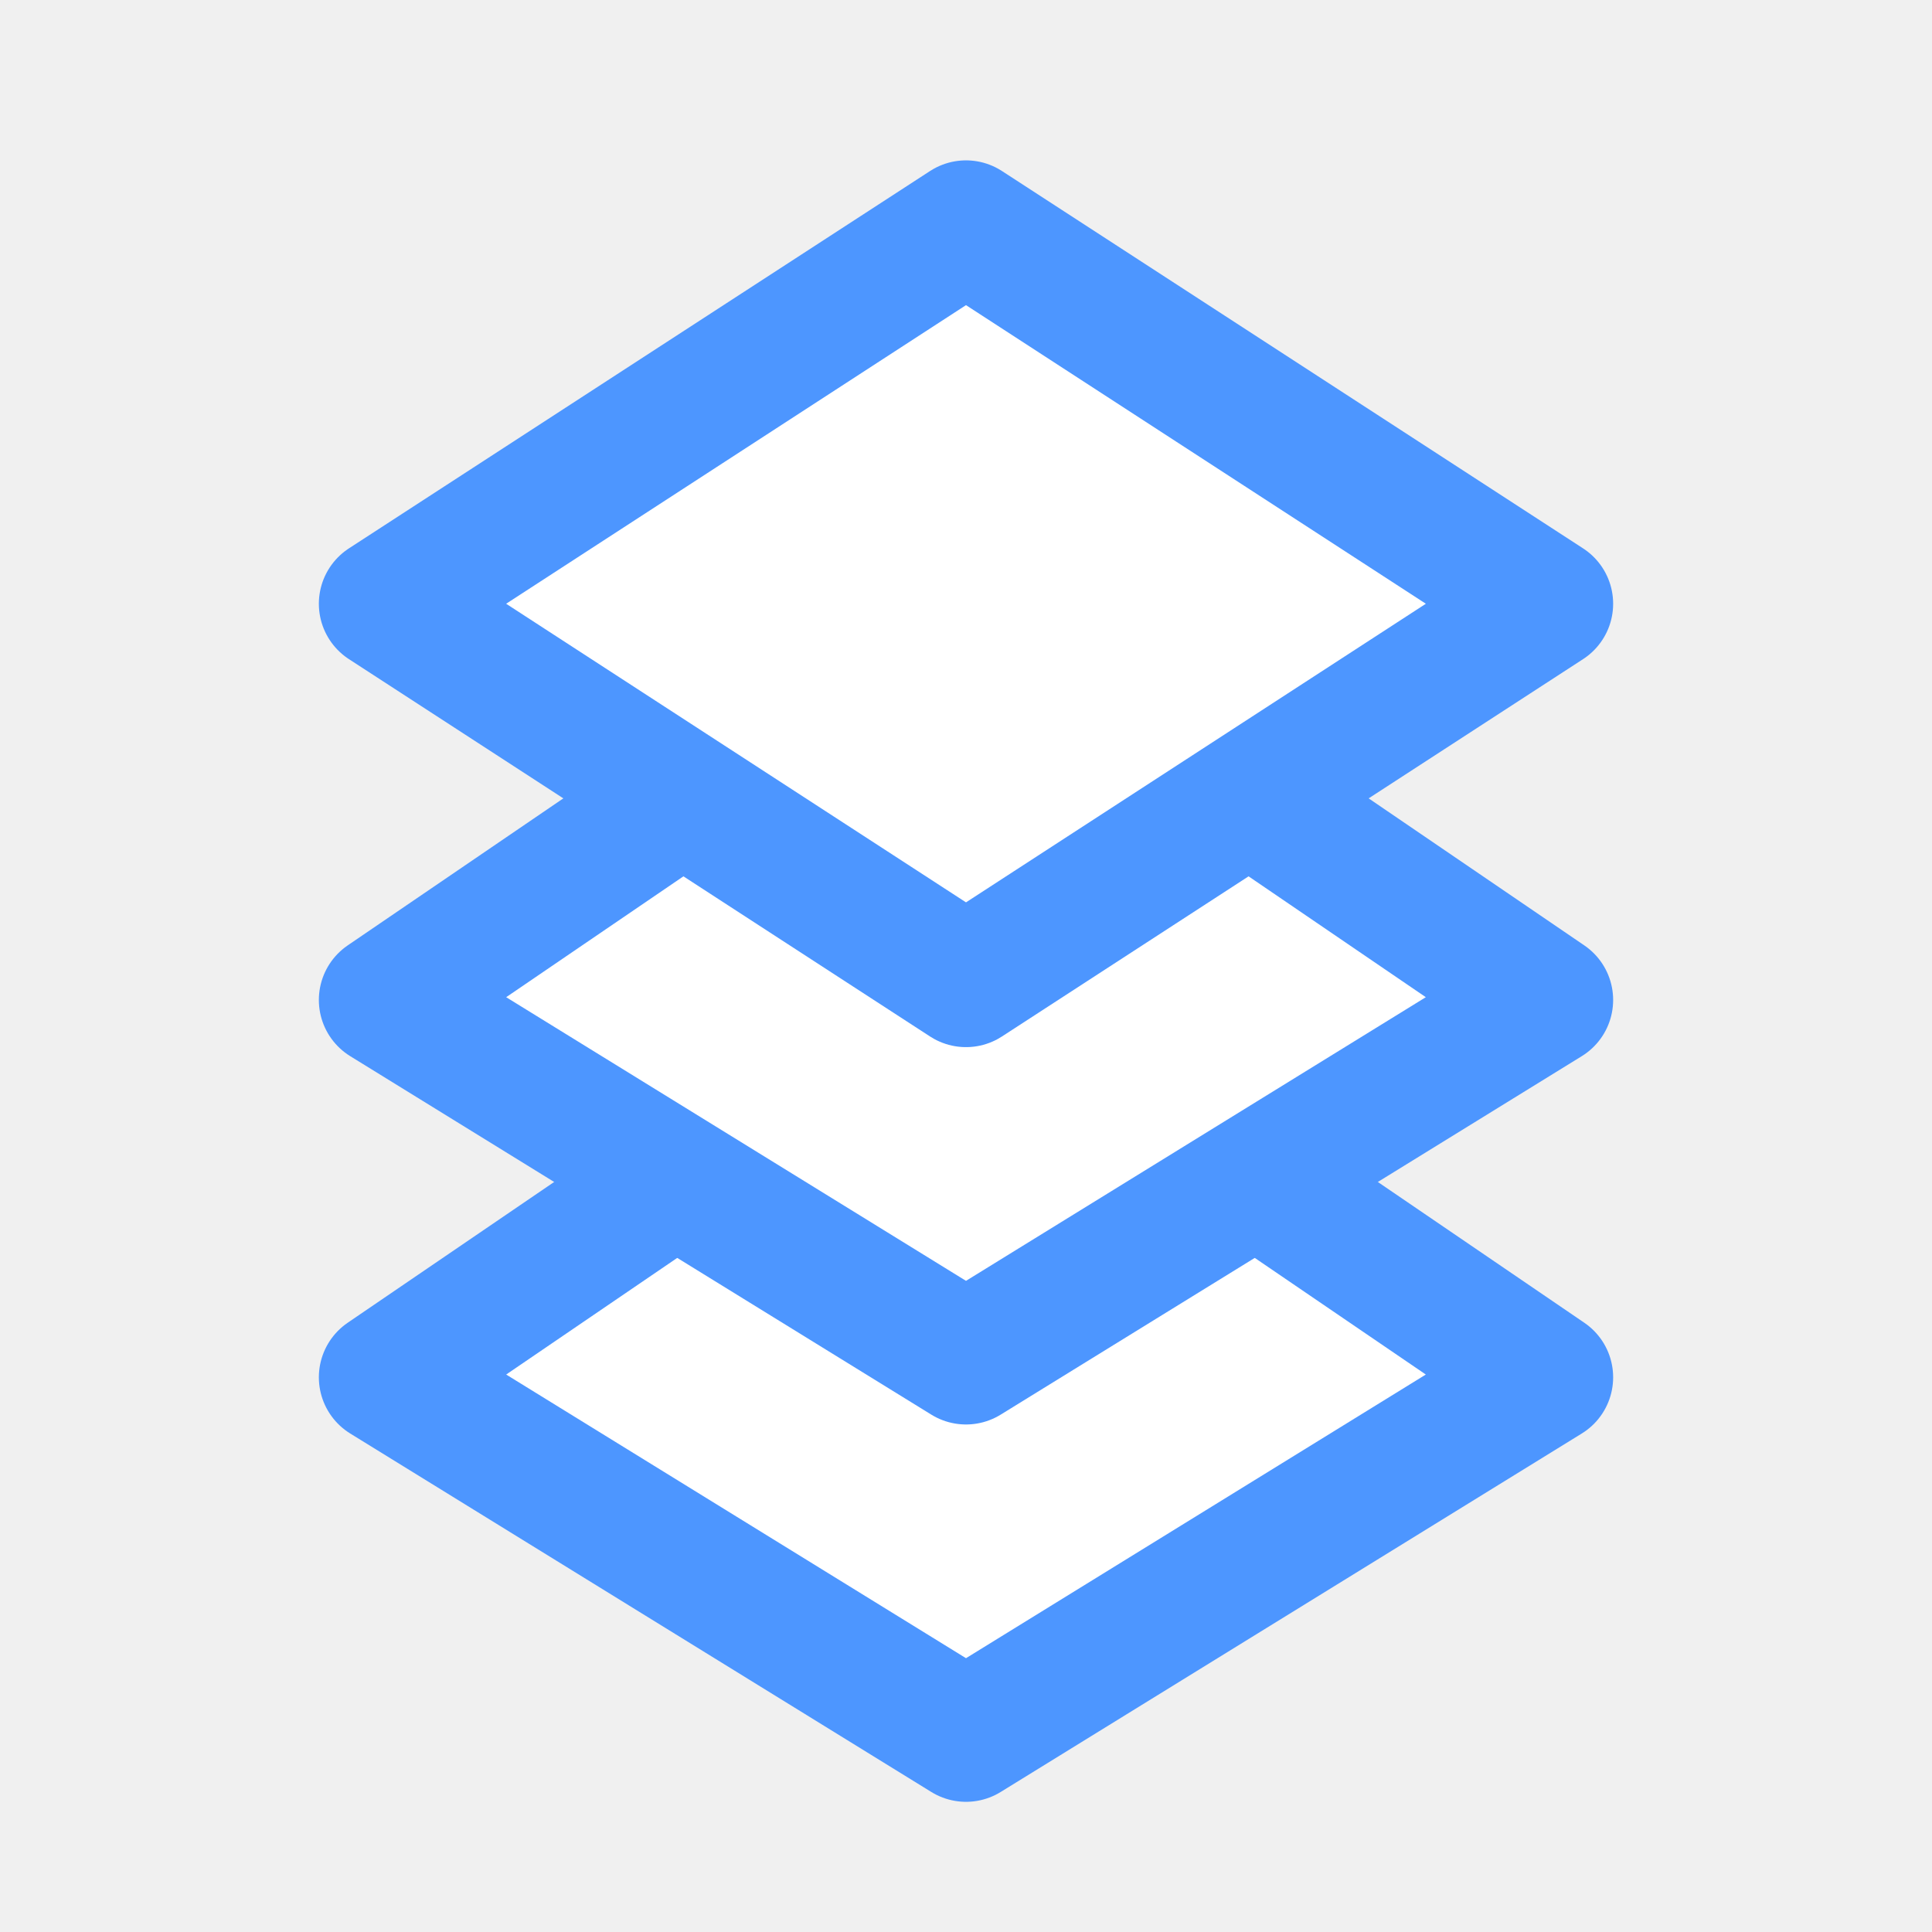
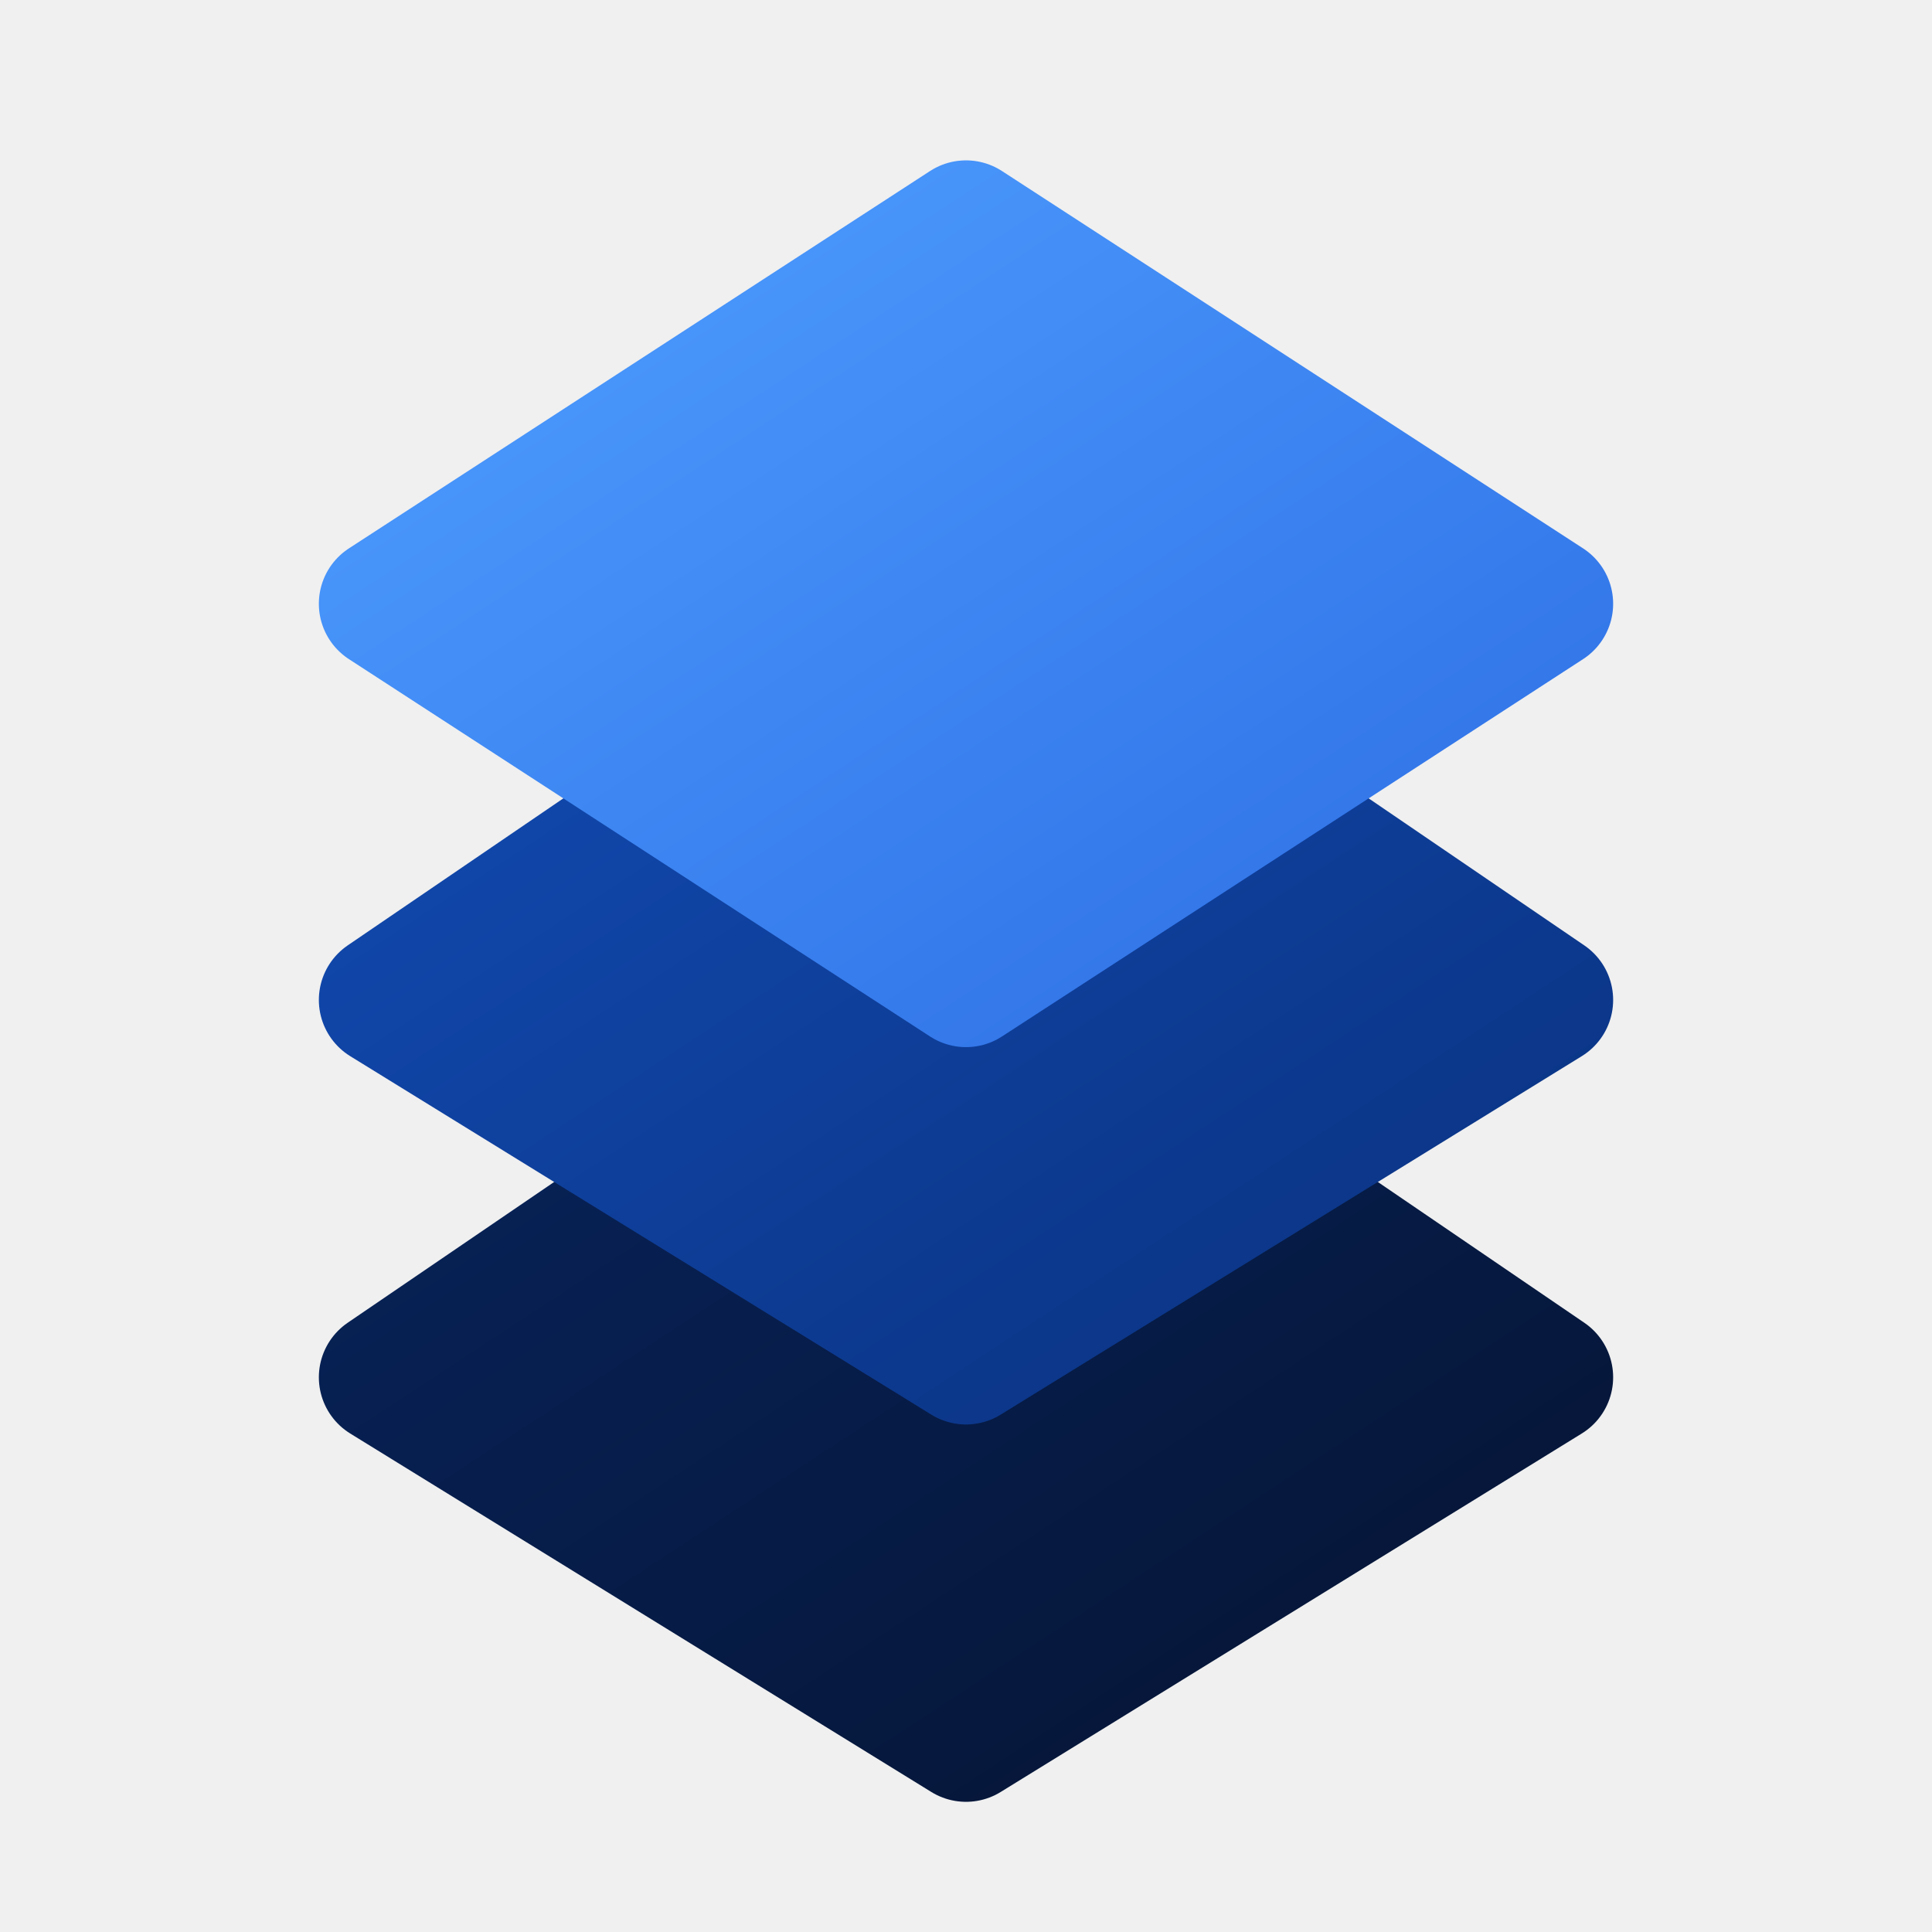
- <svg xmlns="http://www.w3.org/2000/svg" viewBox="0 0 1024 1024" fill="none" stroke-width="70" stroke-linecap="round" stroke-linejoin="round">
-   <polygon points="512,520 820,730 512,920 204,730" stroke="#4D96FF" fill="#ffffff" />
-   <polygon points="512,320 820,530 512,720 204,530" stroke="#4D96FF" fill="#ffffff" />
-   <polygon points="512,120 820,320 512,520 204,320" stroke="#4D96FF" fill="#ffffff" />
+ <svg xmlns="http://www.w3.org/2000/svg" viewBox="0 0 1024 1024" stroke-width="70" stroke-linecap="round" stroke-linejoin="round">
+   <defs>
+     <linearGradient id="a" x1="0%" y1="0%" x2="100%" y2="100%">
+       <stop offset="0%" stop-color="#4d9dff" />
+       <stop offset="100%" stop-color="#2e6fe5" />
+     </linearGradient>
+     <linearGradient id="b" x1="0%" y1="0%" x2="100%" y2="100%">
+       <stop offset="0%" stop-color="#124bb3" />
+       <stop offset="100%" stop-color="#0a3280" />
+     </linearGradient>
+     <linearGradient id="c" x1="0%" y1="0%" x2="100%" y2="100%">
+       <stop offset="0%" stop-color="#08245c" />
+       <stop offset="100%" stop-color="#051433" />
+     </linearGradient>
+   </defs>
+   <polygon points="512,520 820,730 512,920 204,730" fill="url(#c)" stroke="url(#c)" />
+   <polygon points="512,320 820,530 512,720 204,530" fill="url(#b)" stroke="url(#b)" />
+   <polygon points="512,120 820,320 512,520 204,320" fill="url(#a)" stroke="url(#a)" />
</svg>
